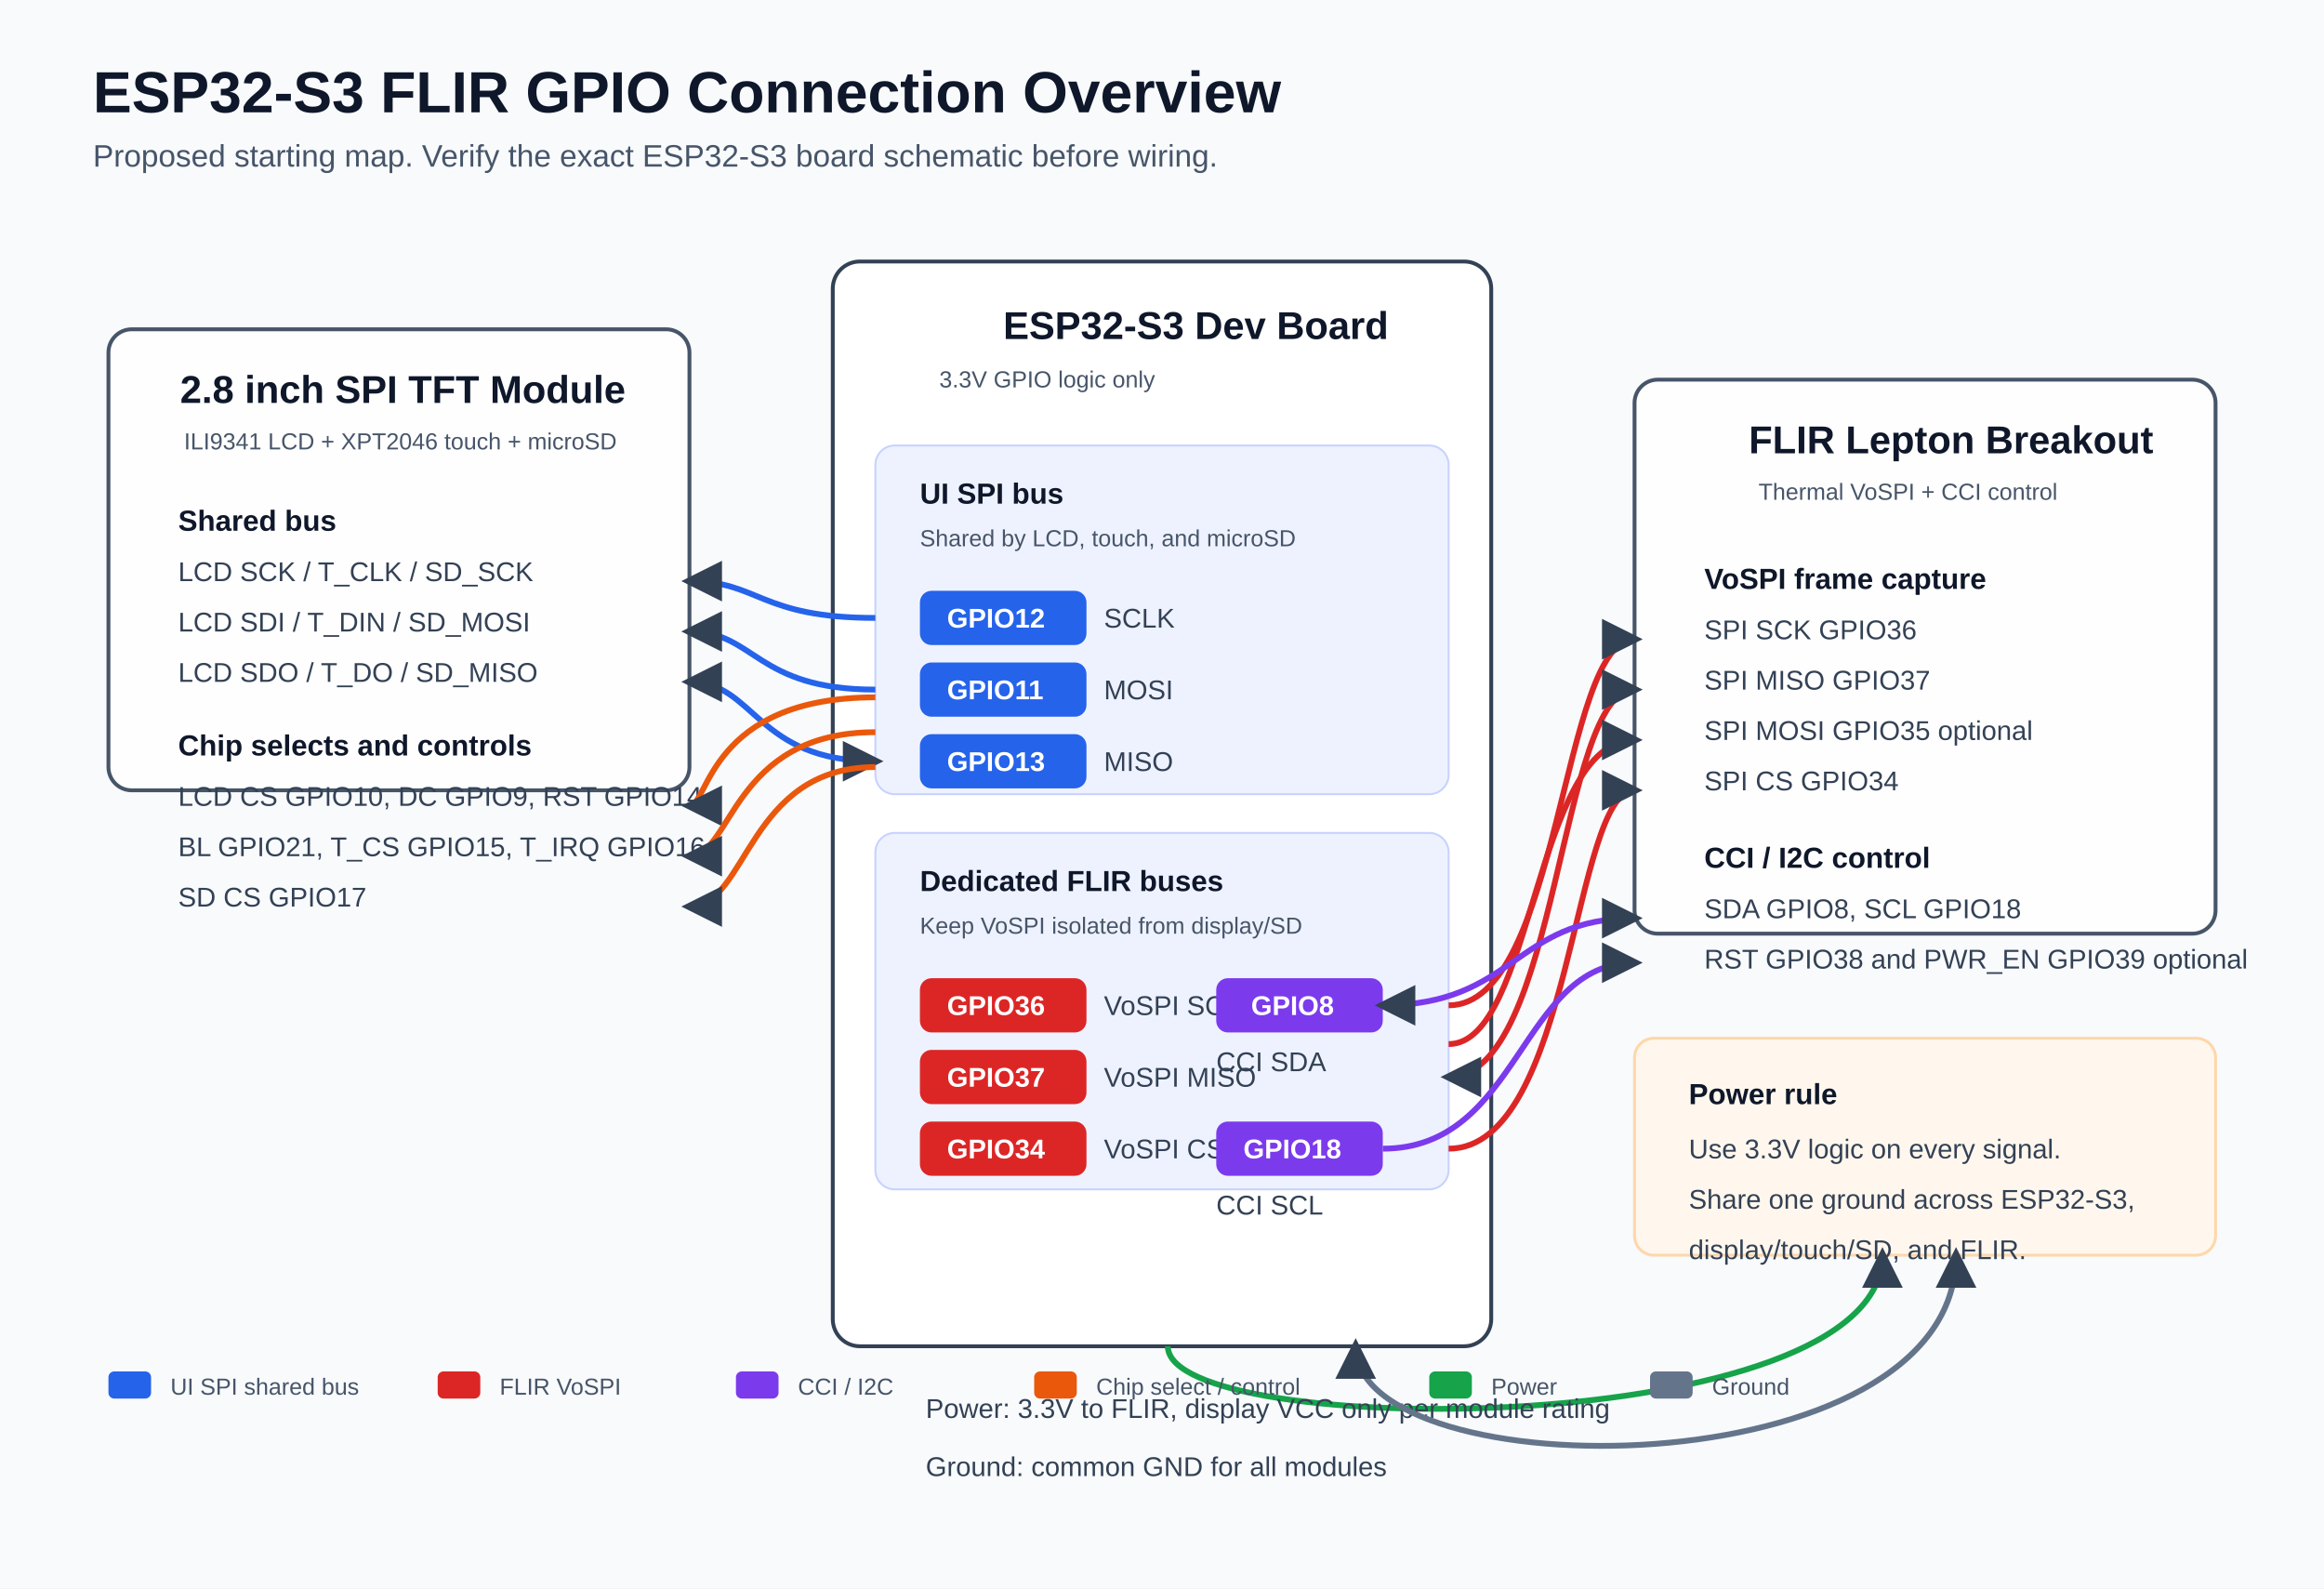
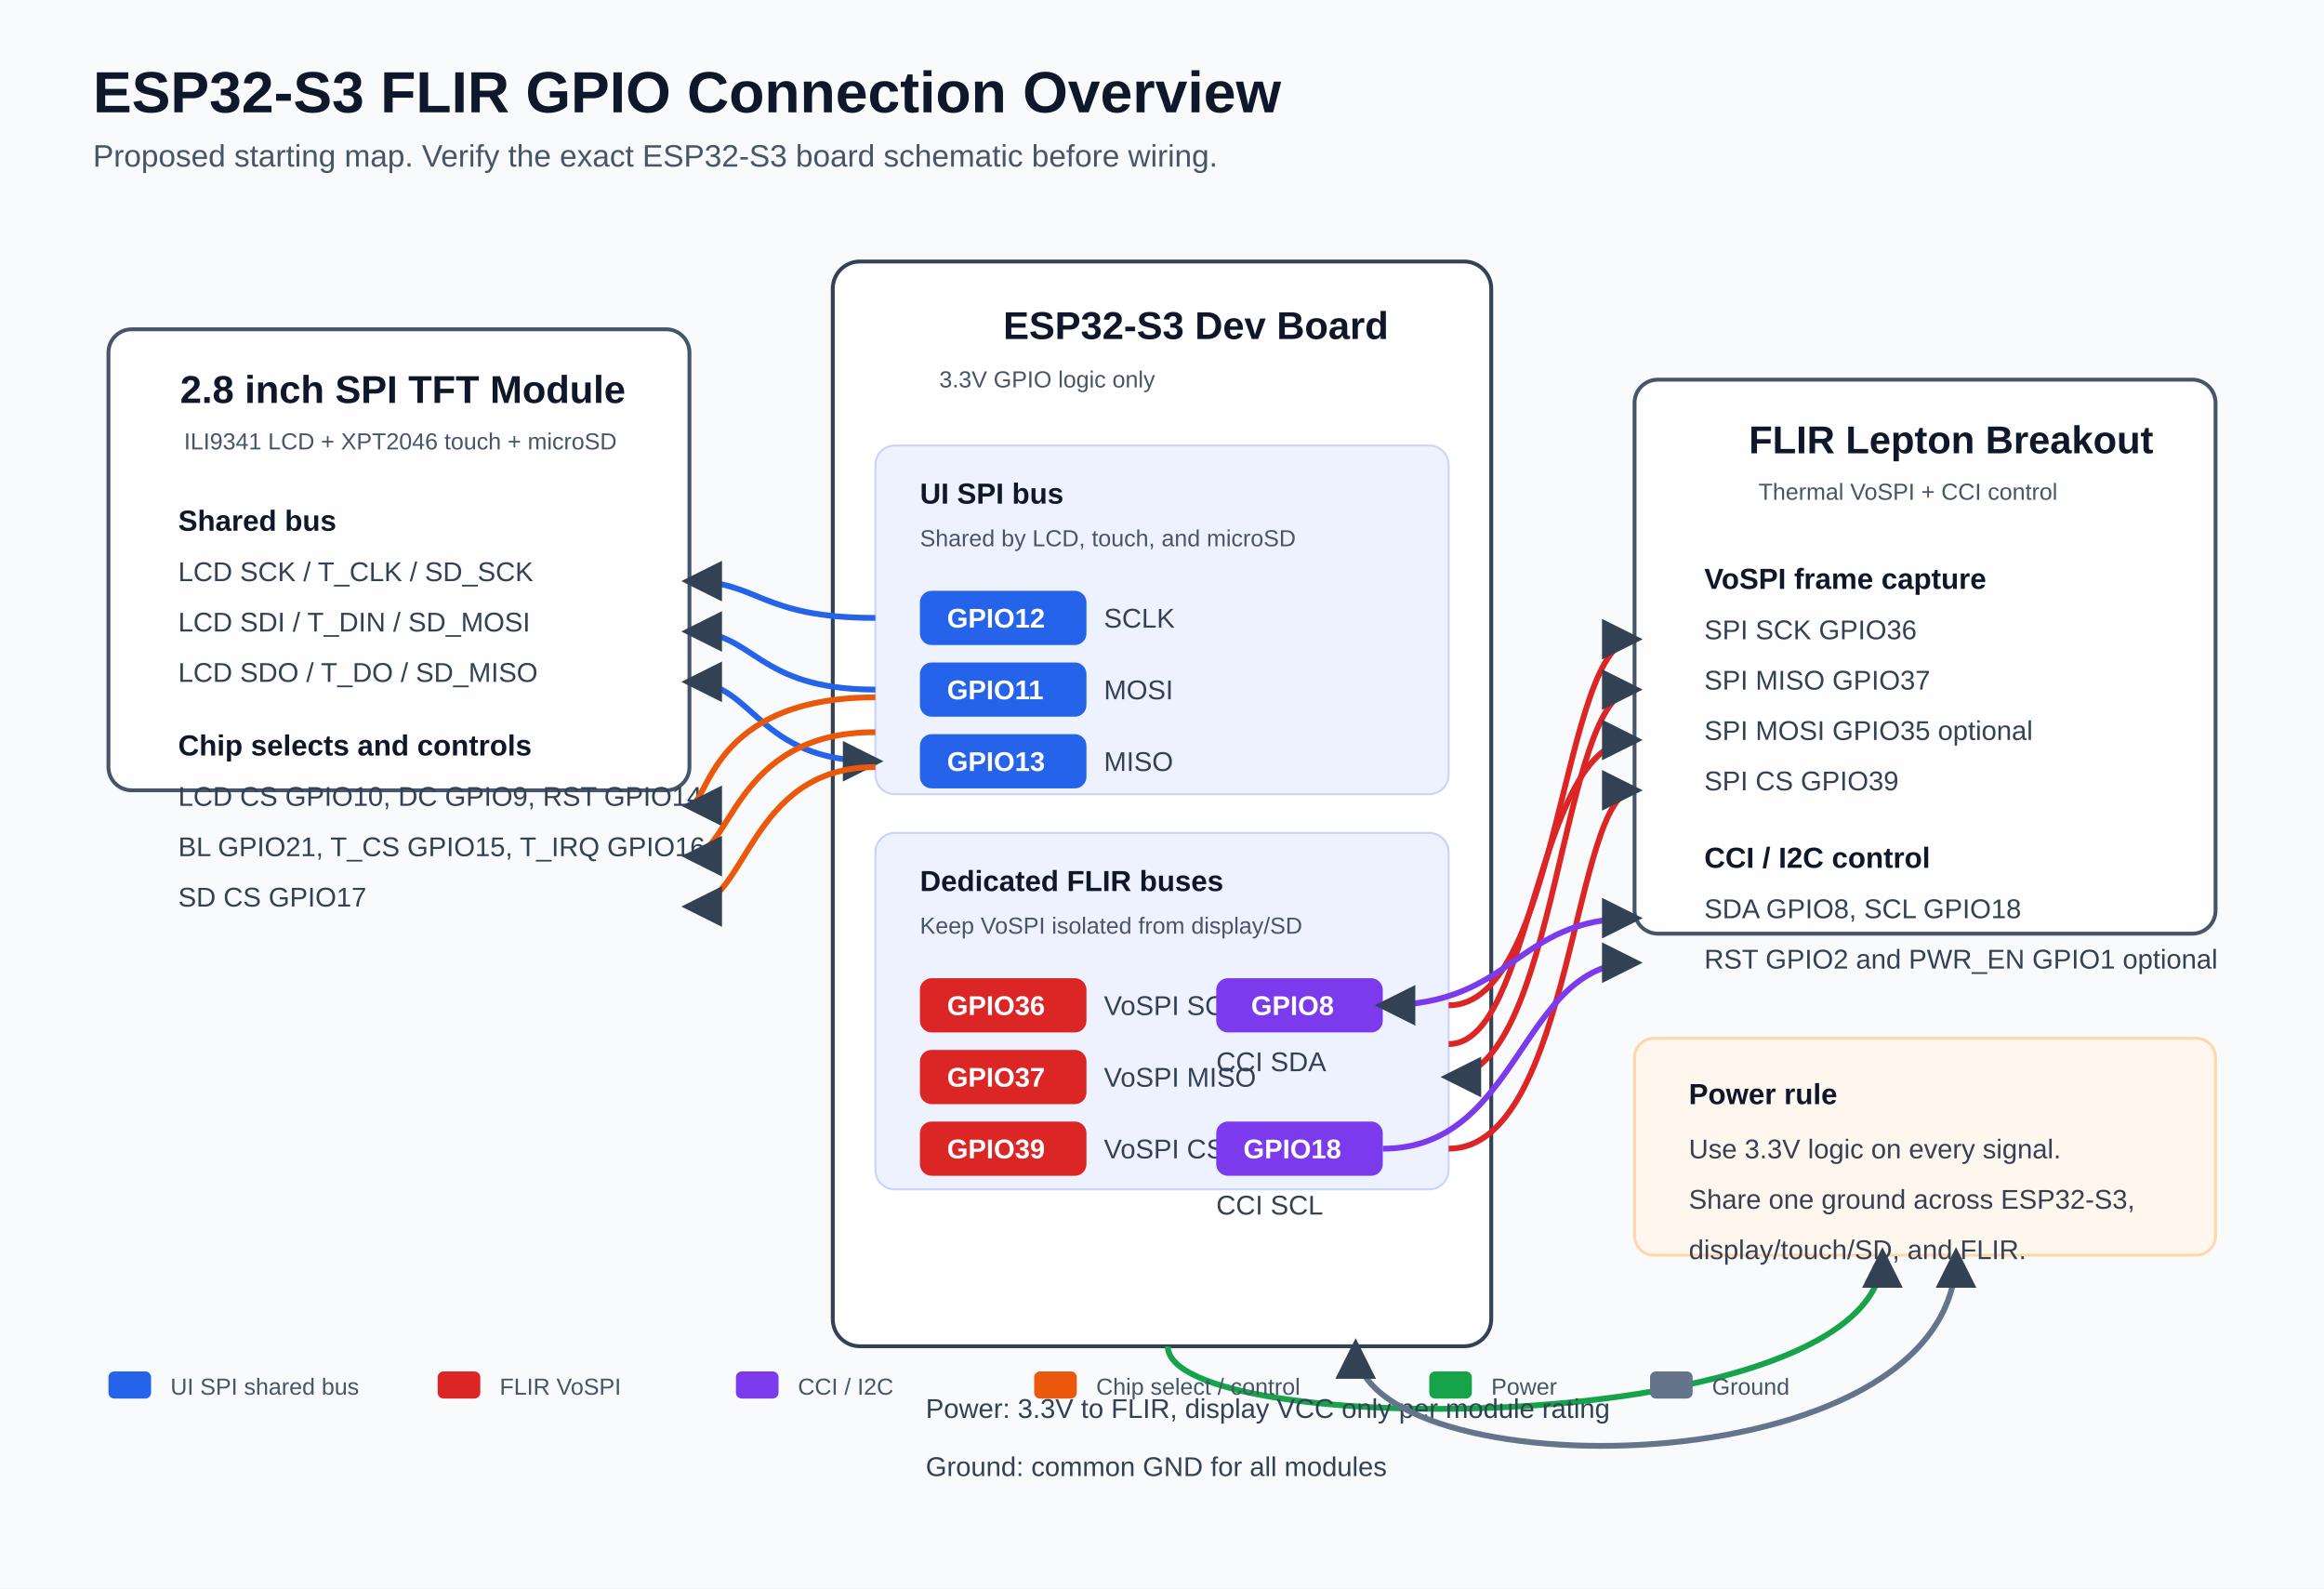
<svg xmlns="http://www.w3.org/2000/svg" width="1200" height="820" viewBox="0 0 1200 820" role="img" aria-labelledby="title desc">
  <defs>
    <marker id="arrow" viewBox="0 0 10 10" refX="8" refY="5" markerWidth="7" markerHeight="7" orient="auto-start-reverse">
      <path d="M 0 0 L 10 5 L 0 10 z" fill="#334155" />
    </marker>
    <style>
      .page { fill: #f8fafc; }
      .box { fill: #ffffff; stroke: #334155; stroke-width: 2; rx: 14; }
      .module { fill: #fefefe; stroke: #475569; stroke-width: 2; rx: 12; }
      .title { font: 700 30px Arial, sans-serif; fill: #0f172a; }
      .subtitle { font: 400 16px Arial, sans-serif; fill: #475569; }
      .heading { font: 700 20px Arial, sans-serif; fill: #0f172a; }
      .label { font: 700 15px Arial, sans-serif; fill: #0f172a; }
      .pin { font: 700 14px Arial, sans-serif; fill: #ffffff; }
      .note { font: 400 14px Arial, sans-serif; fill: #334155; }
      .small { font: 400 12px Arial, sans-serif; fill: #475569; }
      .wire { fill: none; stroke-width: 3; marker-end: url(#arrow); }
      .wire-bi { fill: none; stroke-width: 3; marker-start: url(#arrow); marker-end: url(#arrow); }
      .ui { stroke: #2563eb; }
      .ui-fill { fill: #2563eb; }
      .flir { stroke: #dc2626; }
      .flir-fill { fill: #dc2626; }
      .i2c { stroke: #7c3aed; }
      .i2c-fill { fill: #7c3aed; }
      .ctrl { stroke: #ea580c; }
      .ctrl-fill { fill: #ea580c; }
      .power { stroke: #16a34a; }
      .power-fill { fill: #16a34a; }
      .ground { stroke: #64748b; }
      .ground-fill { fill: #64748b; }
      .bus-band { fill: #eef2ff; stroke: #c7d2fe; stroke-width: 1; rx: 10; }
      .callout { fill: #fff7ed; stroke: #fed7aa; stroke-width: 1.5; rx: 10; }
    </style>
  </defs>
  <rect class="page" x="0" y="0" width="1200" height="820" />
  <text class="title" x="48" y="58">ESP32-S3 FLIR GPIO Connection Overview</text>
  <text class="subtitle" x="48" y="86">Proposed starting map. Verify the exact ESP32-S3 board schematic before wiring.</text>
  <rect class="box" x="430" y="135" width="340" height="560" />
  <text class="heading" x="518" y="175">ESP32-S3 Dev Board</text>
  <text class="small" x="485" y="200">3.3V GPIO logic only</text>
  <rect class="bus-band" x="452" y="230" width="296" height="180" />
  <text class="label" x="475" y="260">UI SPI bus</text>
  <text class="small" x="475" y="282">Shared by LCD, touch, and microSD</text>
  <rect class="ui-fill" x="475" y="305" width="86" height="28" rx="6" />
  <text class="pin" x="489" y="324">GPIO12</text>
  <text class="note" x="570" y="324">SCLK</text>
  <rect class="ui-fill" x="475" y="342" width="86" height="28" rx="6" />
  <text class="pin" x="489" y="361">GPIO11</text>
  <text class="note" x="570" y="361">MOSI</text>
  <rect class="ui-fill" x="475" y="379" width="86" height="28" rx="6" />
  <text class="pin" x="489" y="398">GPIO13</text>
  <text class="note" x="570" y="398">MISO</text>
  <rect class="bus-band" x="452" y="430" width="296" height="184" />
  <text class="label" x="475" y="460">Dedicated FLIR buses</text>
  <text class="small" x="475" y="482">Keep VoSPI isolated from display/SD</text>
  <rect class="flir-fill" x="475" y="505" width="86" height="28" rx="6" />
  <text class="pin" x="489" y="524">GPIO36</text>
  <text class="note" x="570" y="524">VoSPI SCK</text>
  <rect class="flir-fill" x="475" y="542" width="86" height="28" rx="6" />
  <text class="pin" x="489" y="561">GPIO37</text>
  <text class="note" x="570" y="561">VoSPI MISO</text>
  <rect class="flir-fill" x="475" y="579" width="86" height="28" rx="6" />
-   <text class="pin" x="489" y="598">GPIO34</text>
-   <text class="note" x="570" y="598">VoSPI CS</text>
+   <text class="pin" x="489" y="598">GPIO39</text>
+   <text class="note" x="570" y="598">VoSPI CS on GPIO39</text>
  <rect class="i2c-fill" x="628" y="505" width="86" height="28" rx="6" />
  <text class="pin" x="646" y="524">GPIO8</text>
  <text class="note" x="628" y="553">CCI SDA</text>
  <rect class="i2c-fill" x="628" y="579" width="86" height="28" rx="6" />
  <text class="pin" x="642" y="598">GPIO18</text>
  <text class="note" x="628" y="627">CCI SCL</text>
  <rect class="module" x="56" y="170" width="300" height="238" />
  <text class="heading" x="93" y="208">2.8 inch SPI TFT Module</text>
  <text class="small" x="95" y="232">ILI9341 LCD + XPT2046 touch + microSD</text>
  <text class="label" x="92" y="274">Shared bus</text>
  <text class="note" x="92" y="300">LCD SCK / T_CLK / SD_SCK</text>
  <text class="note" x="92" y="326">LCD SDI / T_DIN / SD_MOSI</text>
  <text class="note" x="92" y="352">LCD SDO / T_DO / SD_MISO</text>
  <text class="label" x="92" y="390">Chip selects and controls</text>
  <text class="note" x="92" y="416">LCD CS GPIO10, DC GPIO9, RST GPIO14</text>
  <text class="note" x="92" y="442">BL GPIO21, T_CS GPIO15, T_IRQ GPIO16</text>
  <text class="note" x="92" y="468">SD CS GPIO17</text>
  <rect class="module" x="844" y="196" width="300" height="286" />
  <text class="heading" x="903" y="234">FLIR Lepton Breakout</text>
  <text class="small" x="908" y="258">Thermal VoSPI + CCI control</text>
  <text class="label" x="880" y="304">VoSPI frame capture</text>
  <text class="note" x="880" y="330">SPI SCK GPIO36</text>
  <text class="note" x="880" y="356">SPI MISO GPIO37</text>
  <text class="note" x="880" y="382">SPI MOSI GPIO35 optional</text>
-   <text class="note" x="880" y="408">SPI CS GPIO34</text>
+   <text class="note" x="880" y="408">SPI CS GPIO39</text>
  <text class="label" x="880" y="448">CCI / I2C control</text>
  <text class="note" x="880" y="474">SDA GPIO8, SCL GPIO18</text>
-   <text class="note" x="880" y="500">RST GPIO38 and PWR_EN GPIO39 optional</text>
+   <text class="note" x="880" y="500">RST GPIO2 and PWR_EN GPIO1 optional</text>
  <rect class="callout" x="844" y="536" width="300" height="112" />
  <text class="label" x="872" y="570">Power rule</text>
  <text class="note" x="872" y="598">Use 3.3V logic on every signal.</text>
  <text class="note" x="872" y="624">Share one ground across ESP32-S3,</text>
  <text class="note" x="872" y="650">display/touch/SD, and FLIR.</text>
  <path class="wire ui" d="M 452 319 C 392 319 392 300 356 300" />
  <path class="wire ui" d="M 452 356 C 390 356 390 326 356 326" />
  <path class="wire-bi ui" d="M 452 393 C 390 393 390 352 356 352" />
  <path class="wire flir" d="M 748 519 C 806 519 806 330 844 330" />
  <path class="wire-bi flir" d="M 748 556 C 805 556 805 356 844 356" />
  <path class="wire flir" d="M 748 593 C 812 593 812 408 844 408" />
  <path class="wire flir" d="M 748 539 C 792 539 792 382 844 382" />
  <path class="wire-bi i2c" d="M 714 519 C 782 519 782 474 844 474" />
  <path class="wire i2c" d="M 714 593 C 785 593 785 497 844 497" />
  <path class="wire ctrl" d="M 452 360 C 366 360 366 416 356 416" />
  <path class="wire ctrl" d="M 452 378 C 378 378 378 442 356 442" />
  <path class="wire ctrl" d="M 452 396 C 386 396 386 468 356 468" />
  <path class="wire power" d="M 603 695 C 603 744 972 744 972 648" />
  <text class="note" x="478" y="732">Power: 3.3V to FLIR, display VCC only per module rating</text>
  <path class="wire-bi ground" d="M 700 695 C 700 770 1010 770 1010 648" />
  <text class="note" x="478" y="762">Ground: common GND for all modules</text>
  <rect class="ui-fill" x="56" y="708" width="22" height="14" rx="3" />
  <text class="small" x="88" y="720">UI SPI shared bus</text>
  <rect class="flir-fill" x="226" y="708" width="22" height="14" rx="3" />
  <text class="small" x="258" y="720">FLIR VoSPI</text>
  <rect class="i2c-fill" x="380" y="708" width="22" height="14" rx="3" />
  <text class="small" x="412" y="720">CCI / I2C</text>
  <rect class="ctrl-fill" x="534" y="708" width="22" height="14" rx="3" />
  <text class="small" x="566" y="720">Chip select / control</text>
  <rect class="power-fill" x="738" y="708" width="22" height="14" rx="3" />
  <text class="small" x="770" y="720">Power</text>
  <rect class="ground-fill" x="852" y="708" width="22" height="14" rx="3" />
  <text class="small" x="884" y="720">Ground</text>
</svg>
